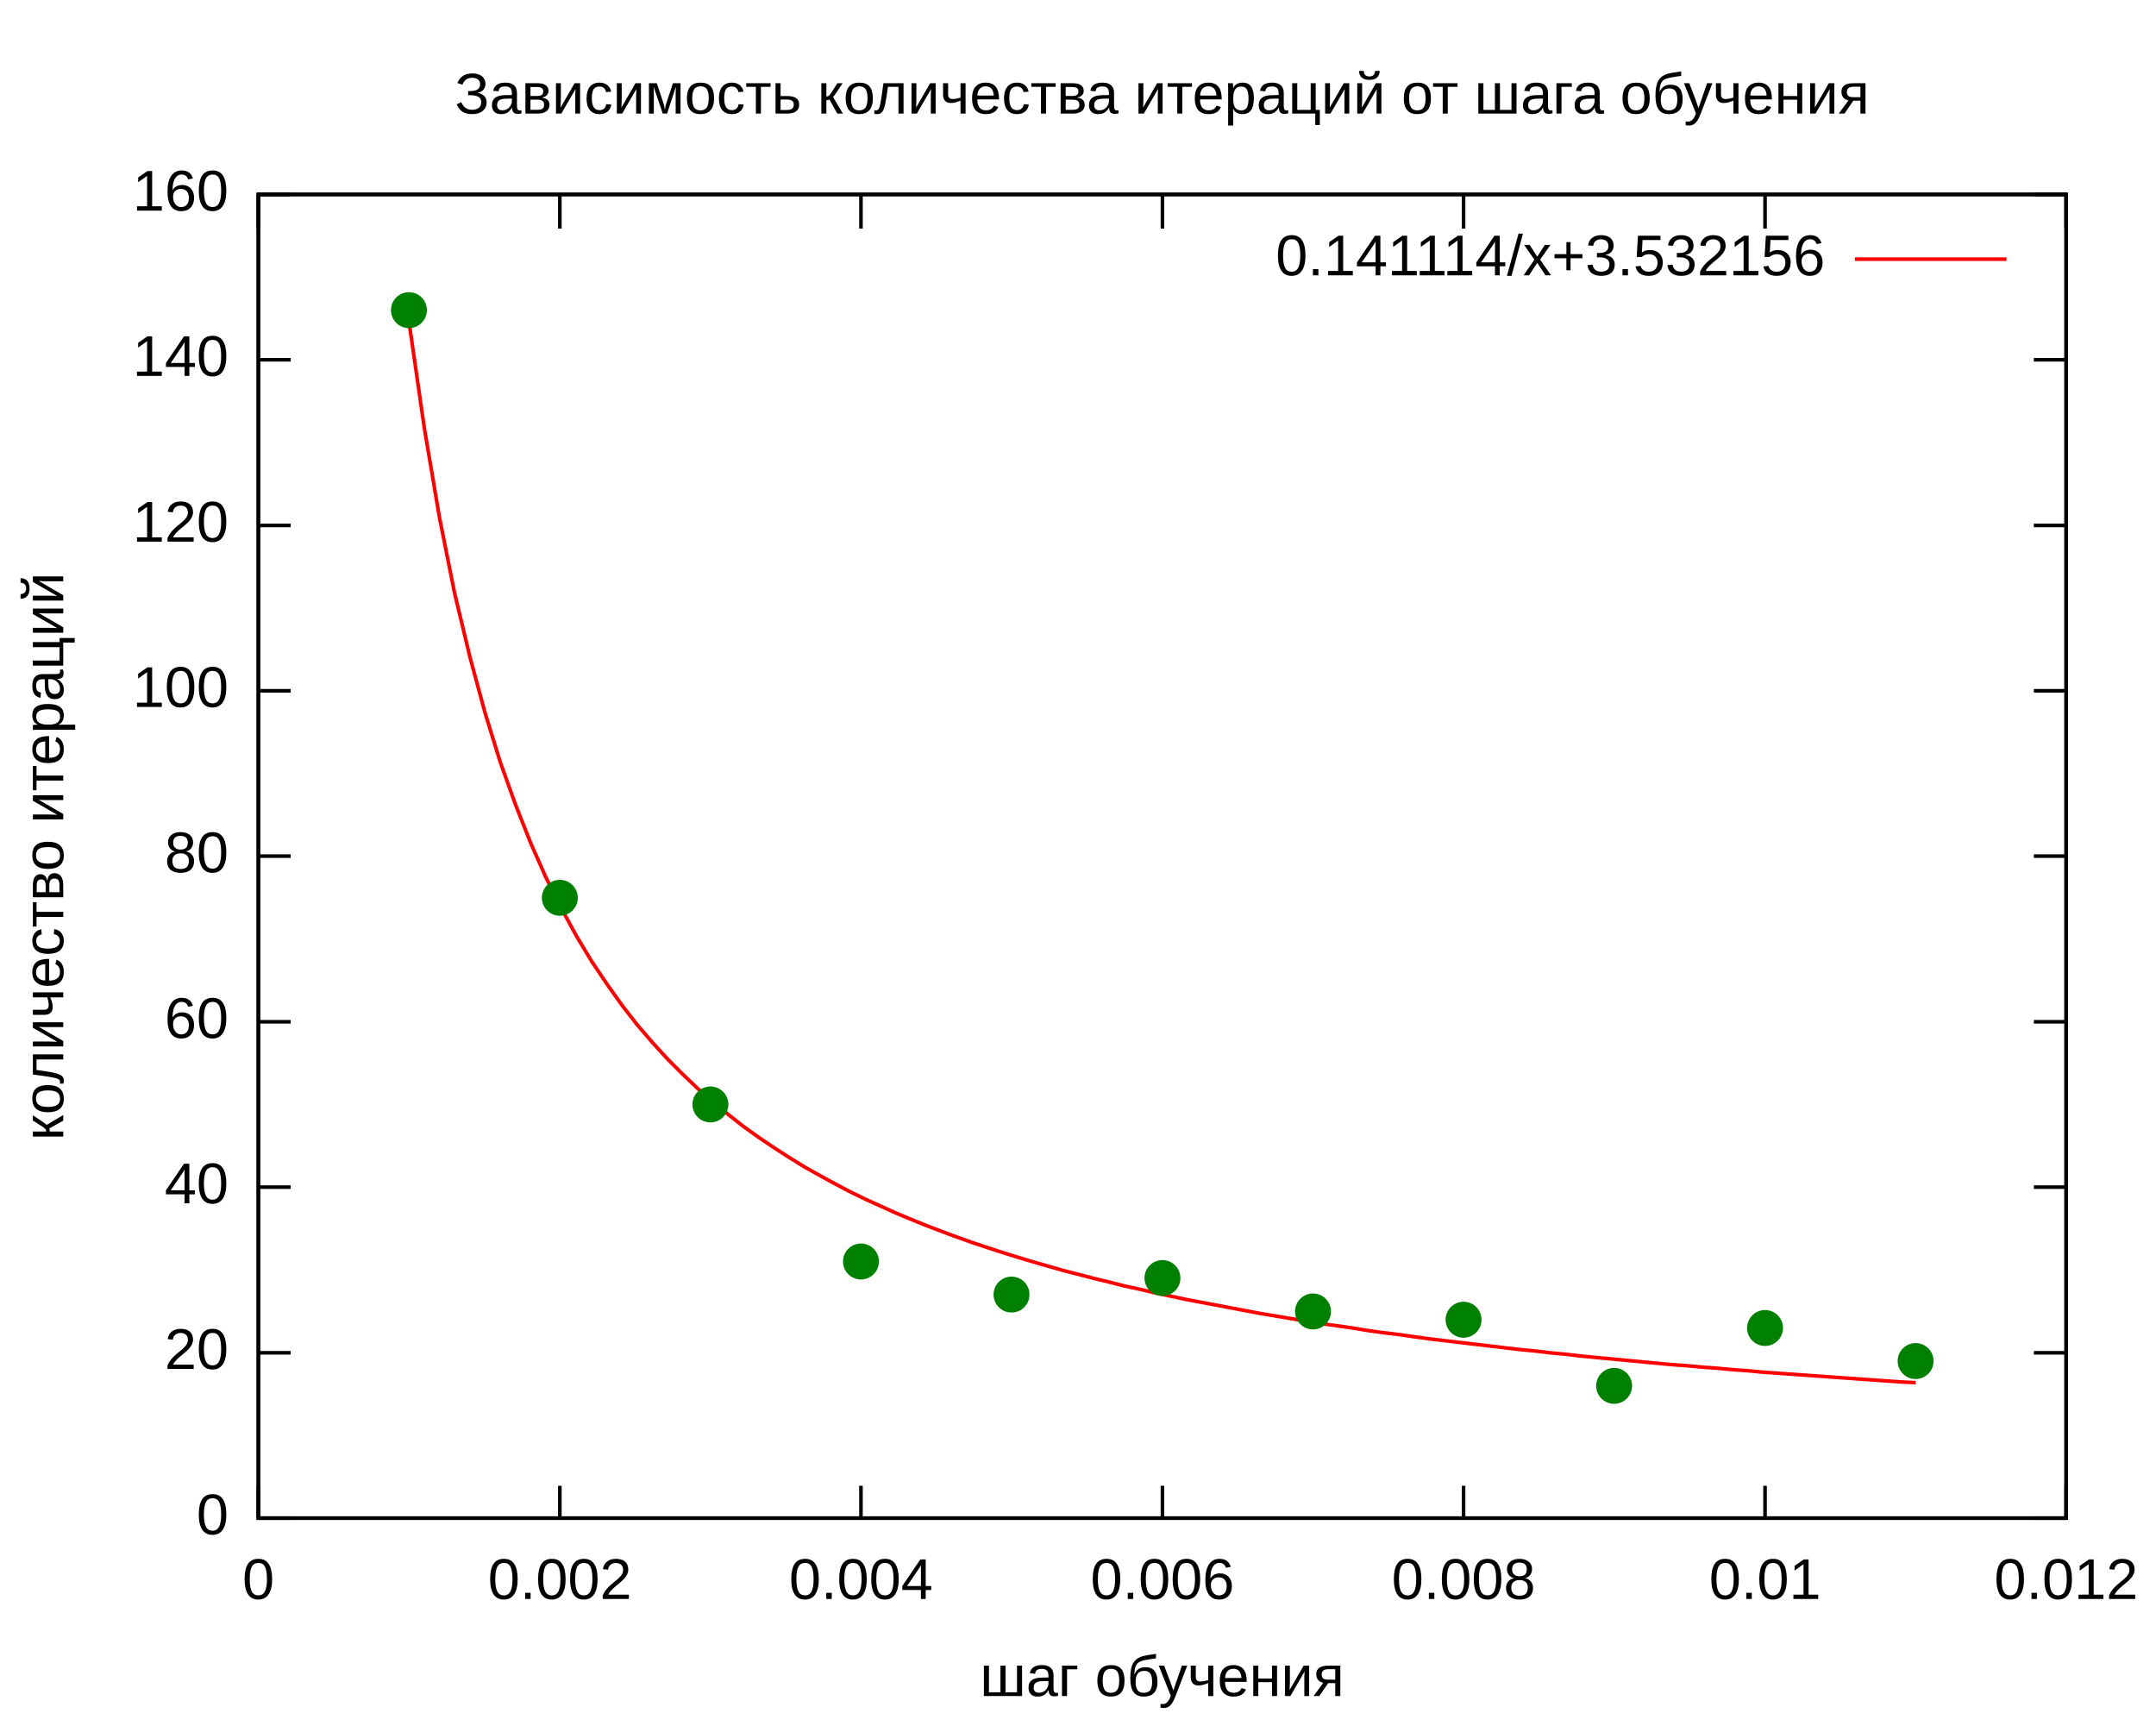
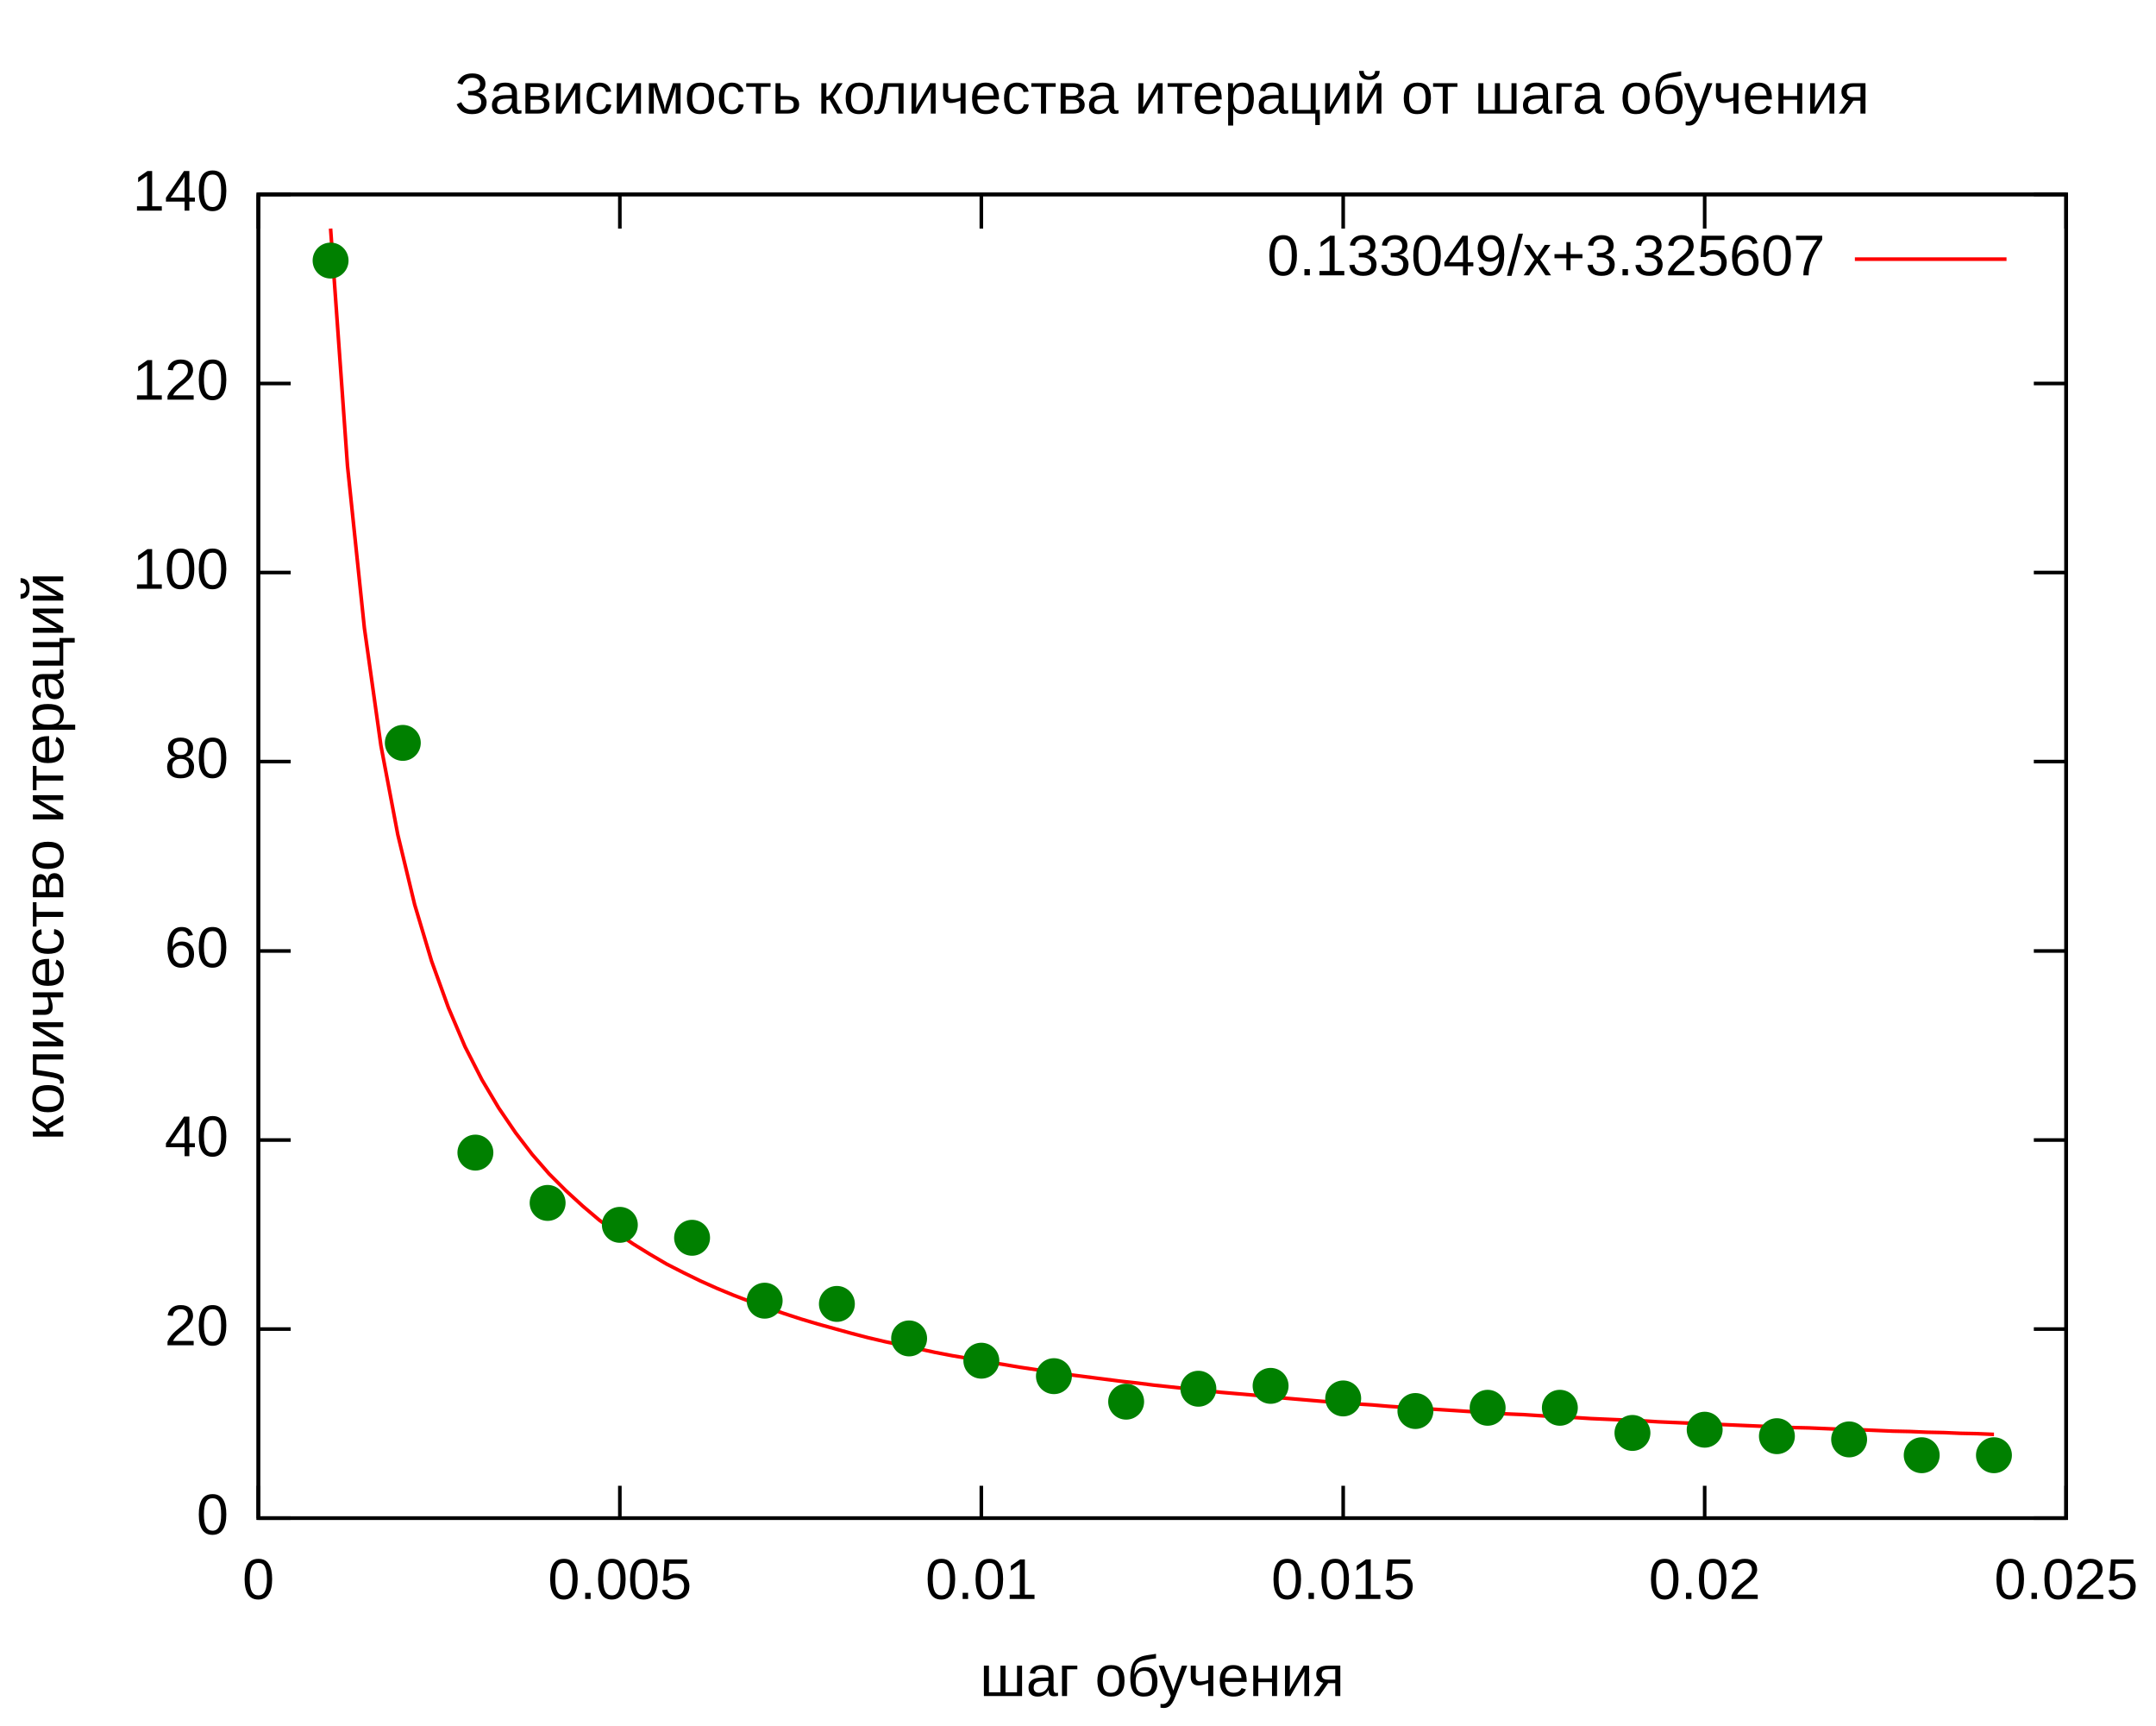
<svg xmlns="http://www.w3.org/2000/svg" xmlns:xlink="http://www.w3.org/1999/xlink" width="600" height="480" viewBox="0 0 600 480">
  <g id="gnuplot_canvas">
    <rect x="0" y="0" width="600" height="480" fill="none" />
    <defs>
      <circle id="gpDot" r="0.5" stroke-width="0.5" />
      <path id="gpPt0" stroke-width="0.222" stroke="currentColor" d="M-1,0 h2 M0,-1 v2" />
      <path id="gpPt1" stroke-width="0.222" stroke="currentColor" d="M-1,-1 L1,1 M1,-1 L-1,1" />
      <path id="gpPt2" stroke-width="0.222" stroke="currentColor" d="M-1,0 L1,0 M0,-1 L0,1 M-1,-1 L1,1 M-1,1 L1,-1" />
      <rect id="gpPt3" stroke-width="0.222" stroke="currentColor" x="-1" y="-1" width="2" height="2" />
      <rect id="gpPt4" stroke-width="0.222" stroke="currentColor" fill="currentColor" x="-1" y="-1" width="2" height="2" />
      <circle id="gpPt5" stroke-width="0.222" stroke="currentColor" cx="0" cy="0" r="1" />
      <use xlink:href="#gpPt5" id="gpPt6" fill="currentColor" stroke="none" />
      <path id="gpPt7" stroke-width="0.222" stroke="currentColor" d="M0,-1.33 L-1.33,0.67 L1.33,0.67 z" />
      <use xlink:href="#gpPt7" id="gpPt8" fill="currentColor" stroke="none" />
      <use xlink:href="#gpPt7" id="gpPt9" stroke="currentColor" transform="rotate(180)" />
      <use xlink:href="#gpPt9" id="gpPt10" fill="currentColor" stroke="none" />
      <use xlink:href="#gpPt3" id="gpPt11" stroke="currentColor" transform="rotate(45)" />
      <use xlink:href="#gpPt11" id="gpPt12" fill="currentColor" stroke="none" />
    </defs>
    <g style="fill:none; color:white; stroke:currentColor; stroke-width:1.00; stroke-linecap:butt; stroke-linejoin:miter">
</g>
    <g style="fill:none; color:black; stroke:currentColor; stroke-width:1.00; stroke-linecap:butt; stroke-linejoin:miter">
      <path stroke="black" d="M71.9,422.4 L80.9,422.4 M575.0,422.4 L566.0,422.4  h0.01" />
      <g transform="translate(63.6,426.9)" style="stroke:none; fill:black; font-family:Arial; font-size:12.00pt; text-anchor:end">
        <text> 0</text>
      </g>
-       <path stroke="black" d="M71.9,376.4 L80.9,376.4 M575.0,376.4 L566.0,376.4  h0.01" />
-       <g transform="translate(63.6,380.9)" style="stroke:none; fill:black; font-family:Arial; font-size:12.00pt; text-anchor:end">
+       <path stroke="black" d="M71.9,369.8 L80.9,369.8 M575.0,369.8 L566.0,369.8  h0.01" />
+       <g transform="translate(63.6,374.3)" style="stroke:none; fill:black; font-family:Arial; font-size:12.00pt; text-anchor:end">
        <text> 20</text>
      </g>
-       <path stroke="black" d="M71.9,330.3 L80.9,330.3 M575.0,330.3 L566.0,330.3  h0.01" />
-       <g transform="translate(63.6,334.8)" style="stroke:none; fill:black; font-family:Arial; font-size:12.00pt; text-anchor:end">
+       <path stroke="black" d="M71.9,317.2 L80.9,317.2 M575.0,317.2 L566.0,317.2  h0.01" />
+       <g transform="translate(63.6,321.7)" style="stroke:none; fill:black; font-family:Arial; font-size:12.00pt; text-anchor:end">
        <text> 40</text>
      </g>
-       <path stroke="black" d="M71.9,284.3 L80.9,284.3 M575.0,284.3 L566.0,284.3  h0.01" />
-       <g transform="translate(63.6,288.8)" style="stroke:none; fill:black; font-family:Arial; font-size:12.00pt; text-anchor:end">
+       <path stroke="black" d="M71.9,264.6 L80.9,264.6 M575.0,264.6 L566.0,264.6  h0.01" />
+       <g transform="translate(63.6,269.1)" style="stroke:none; fill:black; font-family:Arial; font-size:12.00pt; text-anchor:end">
        <text> 60</text>
      </g>
-       <path stroke="black" d="M71.9,238.2 L80.9,238.2 M575.0,238.2 L566.0,238.2  h0.01" />
-       <g transform="translate(63.6,242.7)" style="stroke:none; fill:black; font-family:Arial; font-size:12.00pt; text-anchor:end">
+       <path stroke="black" d="M71.9,211.9 L80.9,211.9 M575.0,211.9 L566.0,211.9  h0.01" />
+       <g transform="translate(63.6,216.4)" style="stroke:none; fill:black; font-family:Arial; font-size:12.00pt; text-anchor:end">
        <text> 80</text>
      </g>
-       <path stroke="black" d="M71.9,192.2 L80.9,192.2 M575.0,192.2 L566.0,192.2  h0.01" />
-       <g transform="translate(63.6,196.7)" style="stroke:none; fill:black; font-family:Arial; font-size:12.00pt; text-anchor:end">
+       <path stroke="black" d="M71.9,159.3 L80.9,159.3 M575.0,159.3 L566.0,159.3  h0.01" />
+       <g transform="translate(63.6,163.8)" style="stroke:none; fill:black; font-family:Arial; font-size:12.00pt; text-anchor:end">
        <text> 100</text>
      </g>
-       <path stroke="black" d="M71.9,146.2 L80.9,146.2 M575.0,146.2 L566.0,146.2  h0.01" />
-       <g transform="translate(63.6,150.7)" style="stroke:none; fill:black; font-family:Arial; font-size:12.00pt; text-anchor:end">
+       <path stroke="black" d="M71.9,106.7 L80.9,106.7 M575.0,106.7 L566.0,106.7  h0.01" />
+       <g transform="translate(63.6,111.2)" style="stroke:none; fill:black; font-family:Arial; font-size:12.00pt; text-anchor:end">
        <text> 120</text>
-       </g>
-       <path stroke="black" d="M71.9,100.1 L80.9,100.1 M575.0,100.1 L566.0,100.1  h0.01" />
-       <g transform="translate(63.6,104.6)" style="stroke:none; fill:black; font-family:Arial; font-size:12.00pt; text-anchor:end">
-         <text> 140</text>
      </g>
      <path stroke="black" d="M71.9,54.1 L80.9,54.1 M575.0,54.1 L566.0,54.1  h0.01" />
      <g transform="translate(63.6,58.6)" style="stroke:none; fill:black; font-family:Arial; font-size:12.00pt; text-anchor:end">
-         <text> 160</text>
+         <text> 140</text>
      </g>
      <path stroke="black" d="M71.9,422.4 L71.9,413.4 M71.9,54.1 L71.9,63.1  h0.01" />
      <g transform="translate(71.9,444.9)" style="stroke:none; fill:black; font-family:Arial; font-size:12.00pt; text-anchor:middle">
        <text> 0</text>
      </g>
-       <path stroke="black" d="M155.8,422.4 L155.8,413.4 M155.8,54.1 L155.8,63.1  h0.01" />
-       <g transform="translate(155.8,444.9)" style="stroke:none; fill:black; font-family:Arial; font-size:12.00pt; text-anchor:middle">
-         <text> 0.002</text>
+       <path stroke="black" d="M172.5,422.4 L172.5,413.4 M172.5,54.1 L172.5,63.1  h0.01" />
+       <g transform="translate(172.5,444.9)" style="stroke:none; fill:black; font-family:Arial; font-size:12.00pt; text-anchor:middle">
+         <text> 0.005</text>
      </g>
-       <path stroke="black" d="M239.6,422.4 L239.6,413.4 M239.6,54.1 L239.6,63.1  h0.01" />
-       <g transform="translate(239.6,444.9)" style="stroke:none; fill:black; font-family:Arial; font-size:12.00pt; text-anchor:middle">
-         <text> 0.004</text>
+       <path stroke="black" d="M273.1,422.4 L273.1,413.4 M273.1,54.1 L273.1,63.1  h0.01" />
+       <g transform="translate(273.1,444.9)" style="stroke:none; fill:black; font-family:Arial; font-size:12.00pt; text-anchor:middle">
+         <text> 0.01</text>
      </g>
-       <path stroke="black" d="M323.5,422.4 L323.5,413.4 M323.5,54.1 L323.5,63.1  h0.01" />
-       <g transform="translate(323.5,444.9)" style="stroke:none; fill:black; font-family:Arial; font-size:12.00pt; text-anchor:middle">
-         <text> 0.006</text>
+       <path stroke="black" d="M373.8,422.4 L373.8,413.4 M373.8,54.1 L373.8,63.1  h0.01" />
+       <g transform="translate(373.8,444.9)" style="stroke:none; fill:black; font-family:Arial; font-size:12.00pt; text-anchor:middle">
+         <text> 0.015</text>
      </g>
-       <path stroke="black" d="M407.3,422.4 L407.3,413.4 M407.3,54.1 L407.3,63.1  h0.01" />
-       <g transform="translate(407.3,444.9)" style="stroke:none; fill:black; font-family:Arial; font-size:12.00pt; text-anchor:middle">
-         <text> 0.008</text>
-       </g>
-       <path stroke="black" d="M491.2,422.4 L491.2,413.4 M491.2,54.1 L491.2,63.1  h0.01" />
-       <g transform="translate(491.2,444.9)" style="stroke:none; fill:black; font-family:Arial; font-size:12.00pt; text-anchor:middle">
-         <text> 0.01</text>
+       <path stroke="black" d="M474.4,422.4 L474.4,413.4 M474.4,54.1 L474.4,63.1  h0.01" />
+       <g transform="translate(474.4,444.9)" style="stroke:none; fill:black; font-family:Arial; font-size:12.00pt; text-anchor:middle">
+         <text> 0.02</text>
      </g>
      <path stroke="black" d="M575.0,422.4 L575.0,413.4 M575.0,54.1 L575.0,63.1  h0.01" />
      <g transform="translate(575.0,444.9)" style="stroke:none; fill:black; font-family:Arial; font-size:12.00pt; text-anchor:middle">
-         <text> 0.012</text>
+         <text> 0.025</text>
      </g>
      <path stroke="black" d="M71.9,54.1 L71.9,422.4 L575.0,422.4 L575.0,54.1 L71.9,54.1 Z  h0.01" />
      <g transform="translate(17.6,238.3) rotate(270)" style="stroke:none; fill:black; font-family:Arial; font-size:12.00pt; text-anchor:middle">
        <text>количество итераций</text>
      </g>
      <g transform="translate(323.4,471.9)" style="stroke:none; fill:black; font-family:Arial; font-size:12.00pt; text-anchor:middle">
        <text>шаг обучения</text>
      </g>
      <g transform="translate(323.4,31.6)" style="stroke:none; fill:black; font-family:Arial; font-size:12.00pt; text-anchor:middle">
        <text>Зависимость количества итераций от шага обучения</text>
      </g>
    </g>
    <g id="gnuplot_plot_1">
      <g style="fill:none; color:red; stroke:currentColor; stroke-width:1.00; stroke-linecap:butt; stroke-linejoin:miter">
        <g transform="translate(507.9,76.6)" style="stroke:none; fill:black; font-family:Arial; font-size:12.00pt; text-anchor:end">
-           <text>0.141114/x+3.532156</text>
+           <text>0.133049/x+3.325607</text>
        </g>
-         <path d="M516.2,72.1 L558.4,72.1 M113.8,89.4 L118.1,119.2 L122.3,144.0 L126.5,165.0 L130.8,182.9 L135.0,198.4    L139.2,212.0 L143.5,224.0 L147.7,234.6 L151.9,244.1 L156.2,252.7 L160.4,260.4 L164.6,267.4 L168.9,273.8    L173.1,279.7 L177.3,285.1 L181.6,290.1 L185.8,294.7 L190.1,299.0 L194.3,303.0 L198.5,306.7 L202.8,310.2    L207.0,313.5 L211.2,316.5 L215.5,319.4 L219.7,322.1 L223.9,324.7 L228.2,327.1 L232.4,329.4 L236.6,331.6    L240.9,333.7 L245.1,335.6 L249.3,337.5 L253.6,339.3 L257.8,341.0 L262.0,342.6 L266.3,344.2 L270.5,345.7    L274.7,347.1 L279.0,348.5 L283.2,349.8 L287.5,351.1 L291.7,352.3 L295.9,353.5 L300.2,354.6 L304.4,355.7    L308.6,356.7 L312.9,357.8 L317.1,358.7 L321.3,359.7 L325.6,360.6 L329.8,361.5 L334.0,362.3 L338.3,363.1    L342.5,363.9 L346.7,364.7 L351.0,365.5 L355.2,366.2 L359.4,366.9 L363.7,367.6 L367.9,368.3 L372.2,368.9    L376.4,369.5 L380.6,370.2 L384.9,370.8 L389.1,371.3 L393.3,371.9 L397.6,372.5 L401.8,373.0 L406.0,373.5    L410.3,374.0 L414.5,374.5 L418.7,375.0 L423.0,375.5 L427.2,375.9 L431.4,376.4 L435.7,376.8 L439.9,377.3    L444.1,377.7 L448.4,378.1 L452.6,378.5 L456.8,378.9 L461.1,379.3 L465.3,379.7 L469.6,380.0 L473.8,380.4    L478.0,380.7 L482.3,381.1 L486.5,381.4 L490.7,381.8 L495.0,382.1 L499.2,382.4 L503.4,382.7 L507.7,383.0    L511.9,383.3 L516.1,383.6 L520.4,383.9 L524.6,384.2 L528.8,384.5 L533.1,384.7  h0.01" />
+         <path d="M516.2,72.1 L558.4,72.1 M92.0,63.6 L96.7,129.6 L101.4,174.7 L106.0,207.4 L110.7,232.2 L115.4,251.7    L120.1,267.4 L124.8,280.4 L129.4,291.2 L134.1,300.4 L138.8,308.3 L143.5,315.2 L148.1,321.2 L152.8,326.6    L157.5,331.3 L162.2,335.6 L166.8,339.5 L171.5,342.9 L176.2,346.1 L180.9,349.0 L185.5,351.7 L190.2,354.1    L194.9,356.4 L199.6,358.5 L204.2,360.4 L208.9,362.2 L213.6,363.9 L218.3,365.5 L222.9,367.0 L227.6,368.4    L232.3,369.7 L237.0,371.0 L241.6,372.2 L246.3,373.3 L251.0,374.3 L255.7,375.3 L260.3,376.3 L265.0,377.2    L269.7,378.0 L274.4,378.9 L279.0,379.6 L283.7,380.4 L288.4,381.1 L293.1,381.8 L297.7,382.5 L302.4,383.1    L307.1,383.7 L311.8,384.3 L316.4,384.8 L321.1,385.4 L325.8,385.9 L330.5,386.4 L335.1,386.9 L339.8,387.4    L344.5,387.8 L349.2,388.2 L353.8,388.7 L358.5,389.1 L363.2,389.5 L367.9,389.9 L372.5,390.2 L377.2,390.6    L381.9,390.9 L386.6,391.3 L391.2,391.6 L395.9,391.9 L400.6,392.2 L405.3,392.5 L409.9,392.8 L414.6,393.1    L419.3,393.4 L424.0,393.6 L428.6,393.9 L433.3,394.2 L438.0,394.4 L442.7,394.7 L447.3,394.9 L452.0,395.1    L456.7,395.3 L461.4,395.6 L466.0,395.8 L470.7,396.0 L475.4,396.2 L480.1,396.4 L484.7,396.6 L489.4,396.8    L494.1,397.0 L498.8,397.2 L503.4,397.3 L508.1,397.5 L512.8,397.7 L517.5,397.8 L522.1,398.0 L526.8,398.2    L531.5,398.3 L536.2,398.5 L540.9,398.6 L545.5,398.8 L550.2,398.9 L554.9,399.1  h0.01" />
      </g>
    </g>
    <g id="gnuplot_plot_2">
      <g style="fill:none; color:green; stroke:currentColor; stroke-width:1.00; stroke-linecap:butt; stroke-linejoin:miter">
-         <use xlink:href="#gpPt6" transform="translate(113.8,86.3) scale(4.50)" color="green" />
-         <use xlink:href="#gpPt6" transform="translate(155.8,249.8) scale(4.50)" color="green" />
-         <use xlink:href="#gpPt6" transform="translate(197.7,307.3) scale(4.50)" color="green" />
-         <use xlink:href="#gpPt6" transform="translate(239.6,351.0) scale(4.50)" color="green" />
-         <use xlink:href="#gpPt6" transform="translate(281.5,360.2) scale(4.50)" color="green" />
-         <use xlink:href="#gpPt6" transform="translate(323.5,355.6) scale(4.50)" color="green" />
-         <use xlink:href="#gpPt6" transform="translate(365.4,364.9) scale(4.50)" color="green" />
-         <use xlink:href="#gpPt6" transform="translate(407.3,367.2) scale(4.50)" color="green" />
-         <use xlink:href="#gpPt6" transform="translate(449.2,385.6) scale(4.50)" color="green" />
-         <use xlink:href="#gpPt6" transform="translate(491.2,369.5) scale(4.50)" color="green" />
-         <use xlink:href="#gpPt6" transform="translate(533.1,378.7) scale(4.50)" color="green" />
+         <use xlink:href="#gpPt6" transform="translate(92.0,72.5) scale(4.50)" color="green" />
+         <use xlink:href="#gpPt6" transform="translate(112.1,206.7) scale(4.50)" color="green" />
+         <use xlink:href="#gpPt6" transform="translate(132.3,320.7) scale(4.50)" color="green" />
+         <use xlink:href="#gpPt6" transform="translate(152.4,334.7) scale(4.50)" color="green" />
+         <use xlink:href="#gpPt6" transform="translate(172.5,340.8) scale(4.50)" color="green" />
+         <use xlink:href="#gpPt6" transform="translate(192.6,344.4) scale(4.50)" color="green" />
+         <use xlink:href="#gpPt6" transform="translate(212.8,361.9) scale(4.50)" color="green" />
+         <use xlink:href="#gpPt6" transform="translate(232.9,362.8) scale(4.50)" color="green" />
+         <use xlink:href="#gpPt6" transform="translate(253.0,372.4) scale(4.50)" color="green" />
+         <use xlink:href="#gpPt6" transform="translate(273.1,378.6) scale(4.50)" color="green" />
+         <use xlink:href="#gpPt6" transform="translate(293.3,382.9) scale(4.50)" color="green" />
+         <use xlink:href="#gpPt6" transform="translate(313.4,390.0) scale(4.50)" color="green" />
+         <use xlink:href="#gpPt6" transform="translate(333.5,386.4) scale(4.50)" color="green" />
+         <use xlink:href="#gpPt6" transform="translate(353.6,385.6) scale(4.50)" color="green" />
+         <use xlink:href="#gpPt6" transform="translate(373.8,389.1) scale(4.50)" color="green" />
+         <use xlink:href="#gpPt6" transform="translate(393.9,392.6) scale(4.50)" color="green" />
+         <use xlink:href="#gpPt6" transform="translate(414.0,391.7) scale(4.50)" color="green" />
+         <use xlink:href="#gpPt6" transform="translate(434.1,391.7) scale(4.50)" color="green" />
+         <use xlink:href="#gpPt6" transform="translate(454.3,398.7) scale(4.50)" color="green" />
+         <use xlink:href="#gpPt6" transform="translate(474.4,397.8) scale(4.50)" color="green" />
+         <use xlink:href="#gpPt6" transform="translate(494.5,399.6) scale(4.50)" color="green" />
+         <use xlink:href="#gpPt6" transform="translate(514.6,400.5) scale(4.50)" color="green" />
+         <use xlink:href="#gpPt6" transform="translate(534.8,404.9) scale(4.50)" color="green" />
+         <use xlink:href="#gpPt6" transform="translate(554.9,404.9) scale(4.50)" color="green" />
      </g>
    </g>
    <g style="fill:none; color:black; stroke:currentColor; stroke-width:1.00; stroke-linecap:butt; stroke-linejoin:miter">
      <path stroke="black" d="M71.9,54.1 L71.9,422.4 L575.0,422.4 L575.0,54.1 L71.9,54.1 Z  h0.01" />
    </g>
  </g>
</svg>
